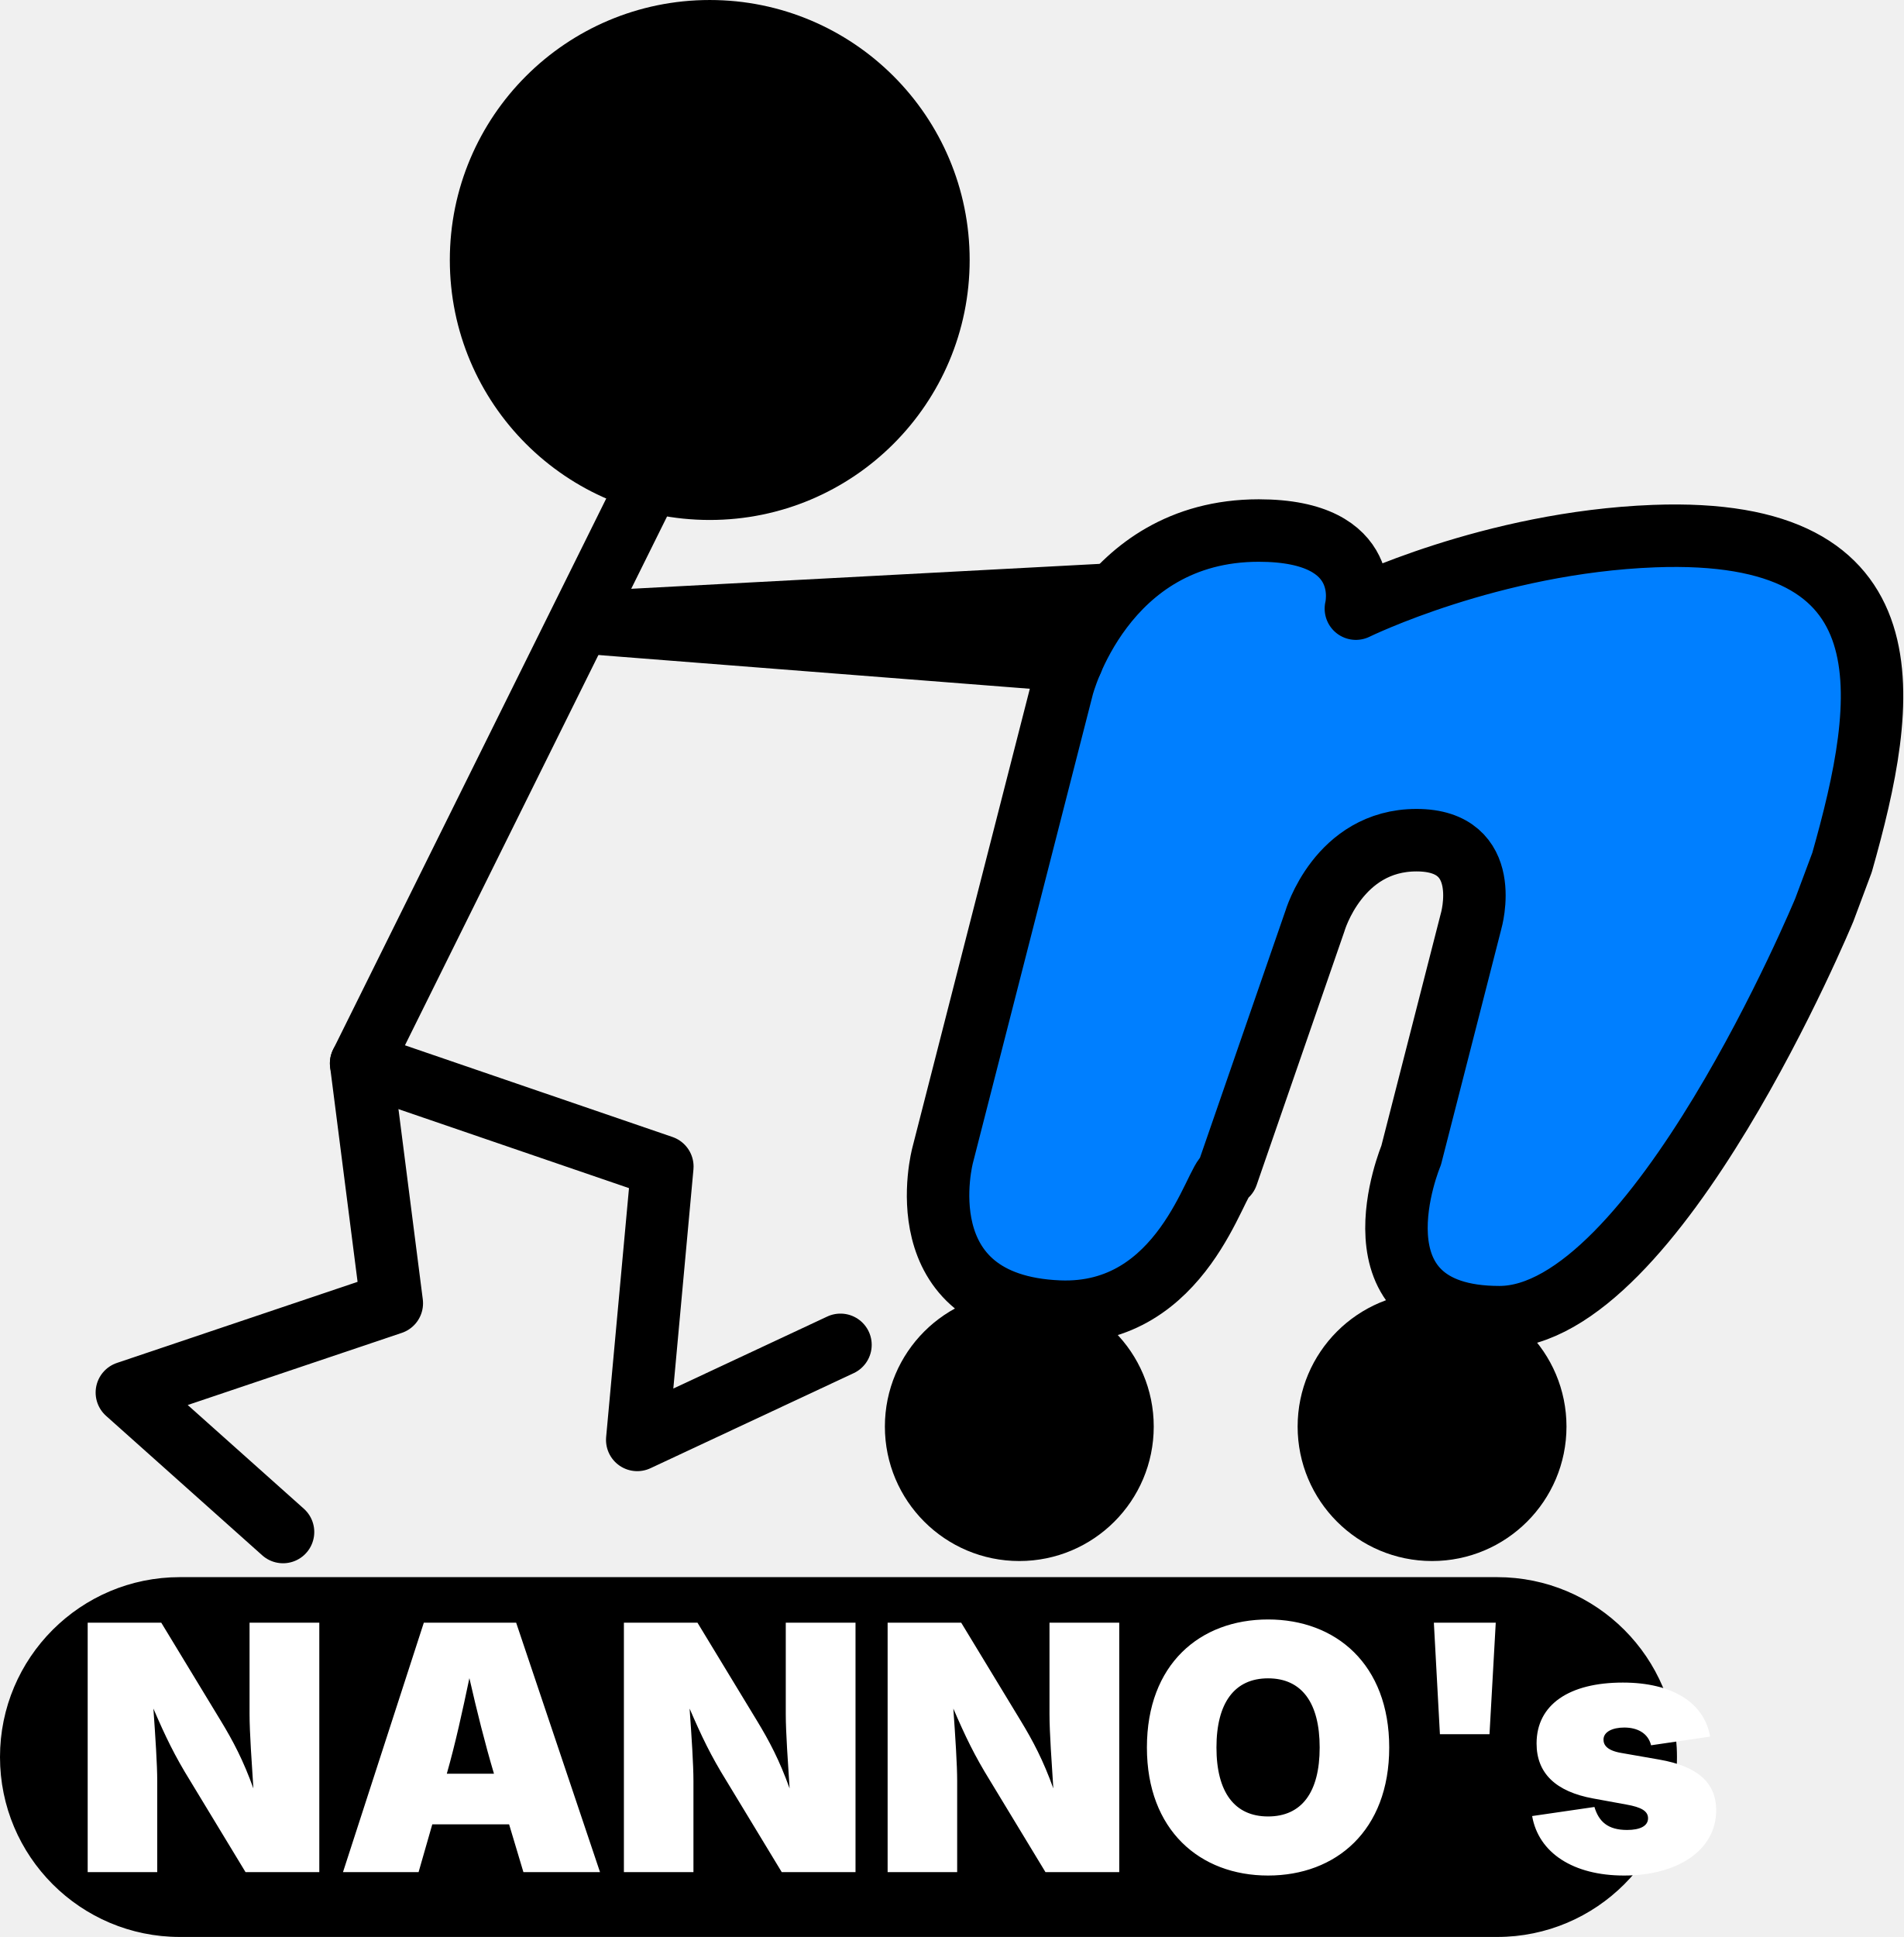
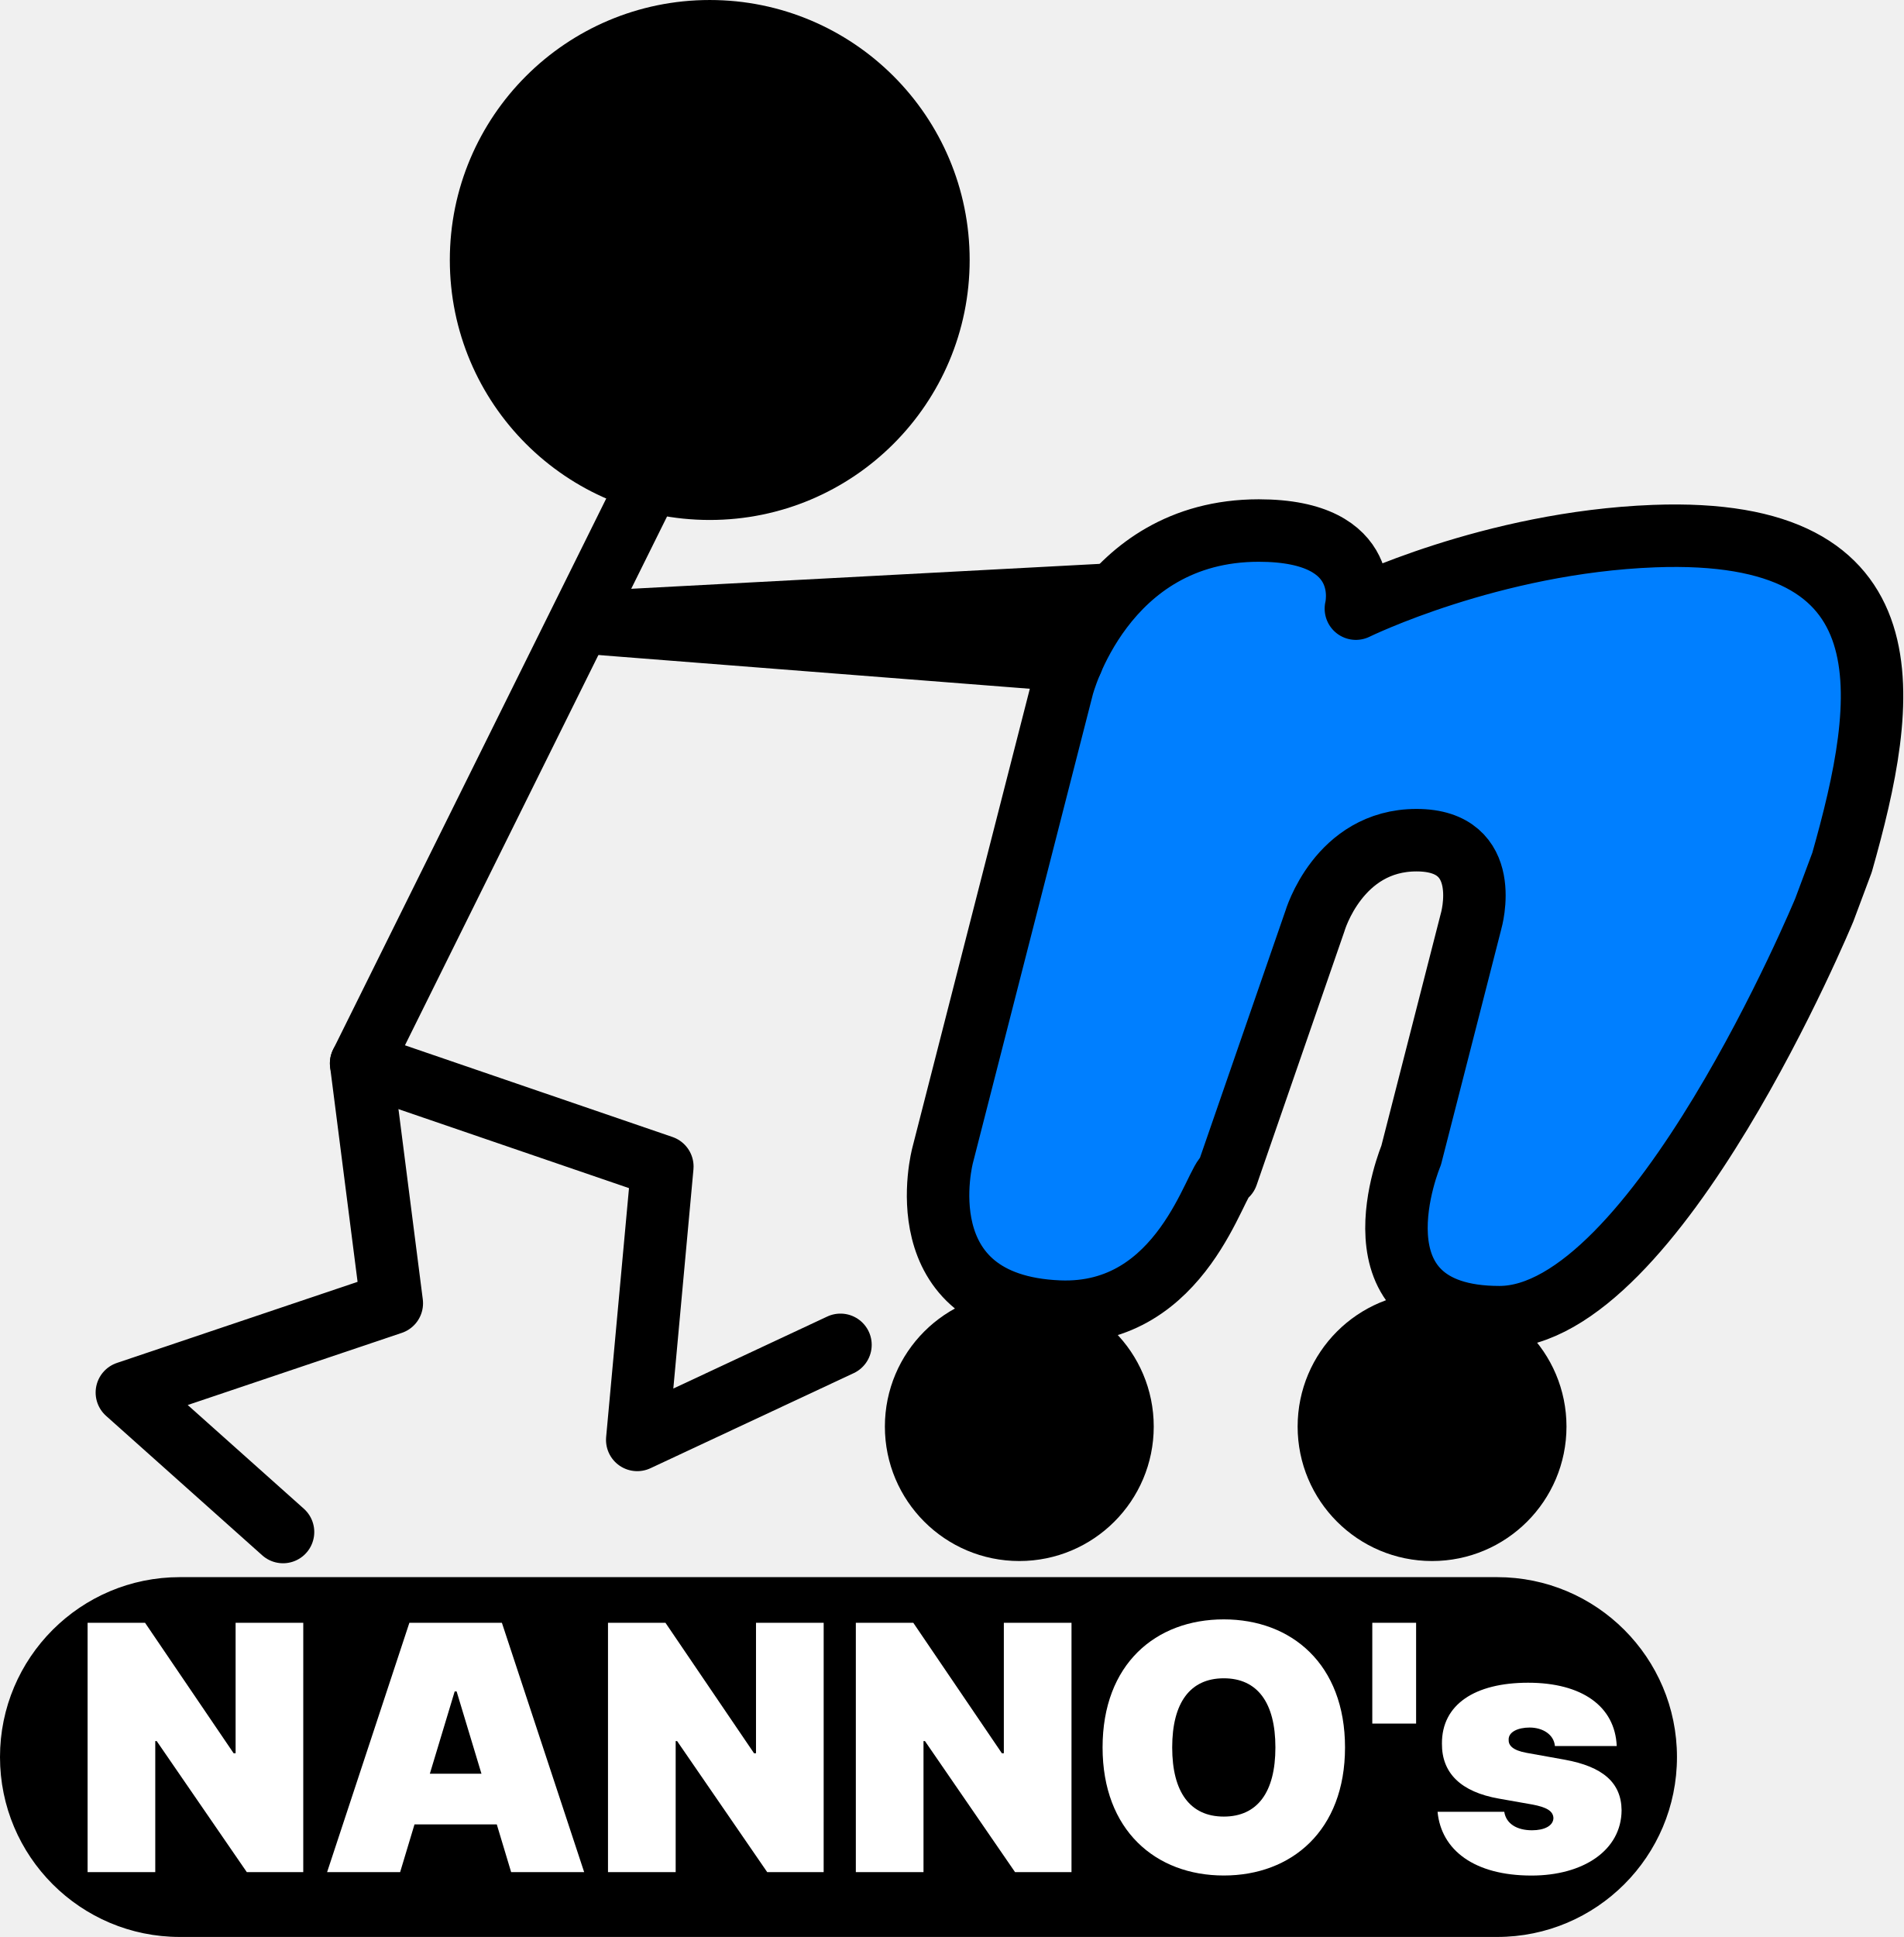
<svg xmlns="http://www.w3.org/2000/svg" width="129.01mm" height="131.23mm" version="1.1" viewBox="0 0 129.01 131.23">
  <g stroke="#000" stroke-linecap="round" stroke-linejoin="round" stroke-width="4.233">
-     <path d="m83.154 79.599c-0.773 0.129-2.933 9.613-11.403 9.26-10.574-0.44-7.874-10.583-7.874-10.583l8.129-31.75s2.71-10.583 13.293-10.583c7.938 0 6.583 5.292 6.583 5.292s9.157-4.497 20.214-4.914c17.721-0.667 15.858 11.085 12.73 22.112l-1.201 3.213s-11.431 27.592-22.015 27.592c-10.583 0-5.984-10.961-5.984-10.961l4.064-15.875s1.592-5.481-3.7-5.481c-5.292 0-6.884 5.481-6.884 5.481z" fill="#007fff" />
+     <path d="m83.154 79.599c-0.773 0.129-2.933 9.613-11.403 9.26-10.574-0.44-7.874-10.583-7.874-10.583l8.129-31.75s2.71-10.583 13.293-10.583c7.938 0 6.583 5.292 6.583 5.292s9.157-4.497 20.214-4.914c17.721-0.667 15.858 11.085 12.73 22.112l-1.201 3.213s-11.431 27.592-22.015 27.592c-10.583 0-5.984-10.961-5.984-10.961l4.064-15.875s1.592-5.481-3.7-5.481-6.884 5.481-6.884 5.481z" fill="#007fff" />
    <g transform="translate(-41.106 -59.971)">
      <circle cx="110.18" cy="156.62" r="6.993" />
      <circle cx="138.15" cy="156.62" r="6.993" />
      <circle cx="89.202" cy="77.585" r="15.497" />
    </g>
    <g transform="translate(-41.106 -59.971)" fill="none">
      <path d="m85.082 92.672-19.504 39.342 2.079 16.253-17.954 6.048 10.583 9.449" />
      <path d="m65.579 132.01 20.411 6.993-1.701 18.521 13.772-6.441" />
      <path d="m80.698 102.15 35.53-1.89" />
      <path d="m80.698 102.15 33.052 2.585" />
    </g>
  </g>
  <g transform="matrix(.87427 0 0 .87427 -37.232 -69.703)">
    <rect x="42.763" y="202.12" width="129.63" height="27.529" ry="13.764" stroke="#000" stroke-linecap="round" stroke-linejoin="round" stroke-width=".353" />
-     <text x="48.132" y="224.802" fill="#ffffff" font-family="Inter" font-size="26.565px" font-weight="900" letter-spacing="0px" stroke-width=".356" word-spacing="0px" style="font-feature-settings:normal;font-variant-caps:normal;font-variant-ligatures:normal;font-variant-numeric:normal;line-height:1.25" xml:space="preserve">
-       <tspan x="48.132" y="224.802" fill="#ffffff" font-family="Inter" font-size="26.565px" font-weight="900" stroke-width=".356" style="font-feature-settings:normal;font-variant-caps:normal;font-variant-ligatures:normal;font-variant-numeric:normal">NANNO's</tspan>
-     </text>
+     <g fill="#fff" stroke-width=".356" style="font-feature-settings:normal;font-variant-caps:normal;font-variant-ligatures:normal;font-variant-numeric:normal" aria-label="NANNO's">
+       <path d="m66.093 205.48h-5.245v10.113h-0.151l-6.868-10.113h-4.453v19.32h5.245v-10.151h0.113l6.981 10.151h4.377z" style="font-feature-settings:normal;font-variant-caps:normal;font-variant-ligatures:normal;font-variant-numeric:normal" />
+       <path d="m73.602 224.8 1.113-3.698h6.377l1.113 3.698h5.66l-6.377-19.32h-7.17l-6.377 19.32zm2.302-7.622 1.925-6.377h0.151l1.925 6.377z" style="font-feature-settings:normal;font-variant-caps:normal;font-variant-ligatures:normal;font-variant-numeric:normal" />
+       <path d="m106.43 205.48h-5.245v10.113h-0.151l-6.868-10.113h-4.453v19.32h5.245v-10.151h0.113l6.981 10.151h4.377z" style="font-feature-settings:normal;font-variant-caps:normal;font-variant-ligatures:normal;font-variant-numeric:normal" />
+       <path d="m125.64 205.48h-5.245v10.113h-0.151l-6.868-10.113h-4.453v19.32h5.245v-10.151h0.113l6.981 10.151h4.377z" style="font-feature-settings:normal;font-variant-caps:normal;font-variant-ligatures:normal;font-variant-numeric:normal" />
+       <path d="m146.84 215.14c0-6.453-4.151-9.924-9.396-9.924-5.283 0-9.396 3.472-9.396 9.924 0 6.415 4.113 9.924 9.396 9.924 5.245 0 9.396-3.472 9.396-9.924zm-5.396 0c0 3.472-1.396 5.358-4 5.358s-4-1.887-4-5.358c0-3.472 1.396-5.358 4-5.358s4 1.887 4 5.358z" style="font-feature-settings:normal;font-variant-caps:normal;font-variant-ligatures:normal;font-variant-numeric:normal" />
+       <path d="m152.35 205.48h-3.396v7.811h3.396z" style="font-feature-settings:normal;font-variant-caps:normal;font-variant-ligatures:normal;font-variant-numeric:normal" />
+       <path d="m167.9 215.03c-0.132-3.066-2.679-4.905-6.868-4.905-4.141 0-6.698 1.698-6.679 4.717-0.019 2.283 1.462 3.745 4.415 4.264l2.566 0.453c1.132 0.208 1.641 0.509 1.66 1.057-0.019 0.604-0.708 0.943-1.66 0.943-1.179 0-2.009-0.509-2.151-1.434h-5.17c0.283 2.972 2.849 4.943 7.283 4.943 4.009 0 6.962-1.953 6.981-5.056-0.019-2.141-1.453-3.387-4.415-3.924l-2.943-0.528c-1.104-0.198-1.415-0.594-1.396-1.019-0.019-0.604 0.726-0.943 1.623-0.943 1.028 0 1.887 0.547 1.962 1.434z" style="font-feature-settings:normal;font-variant-caps:normal;font-variant-ligatures:normal;font-variant-numeric:normal" />
+     </g>
  </g>
</svg>
